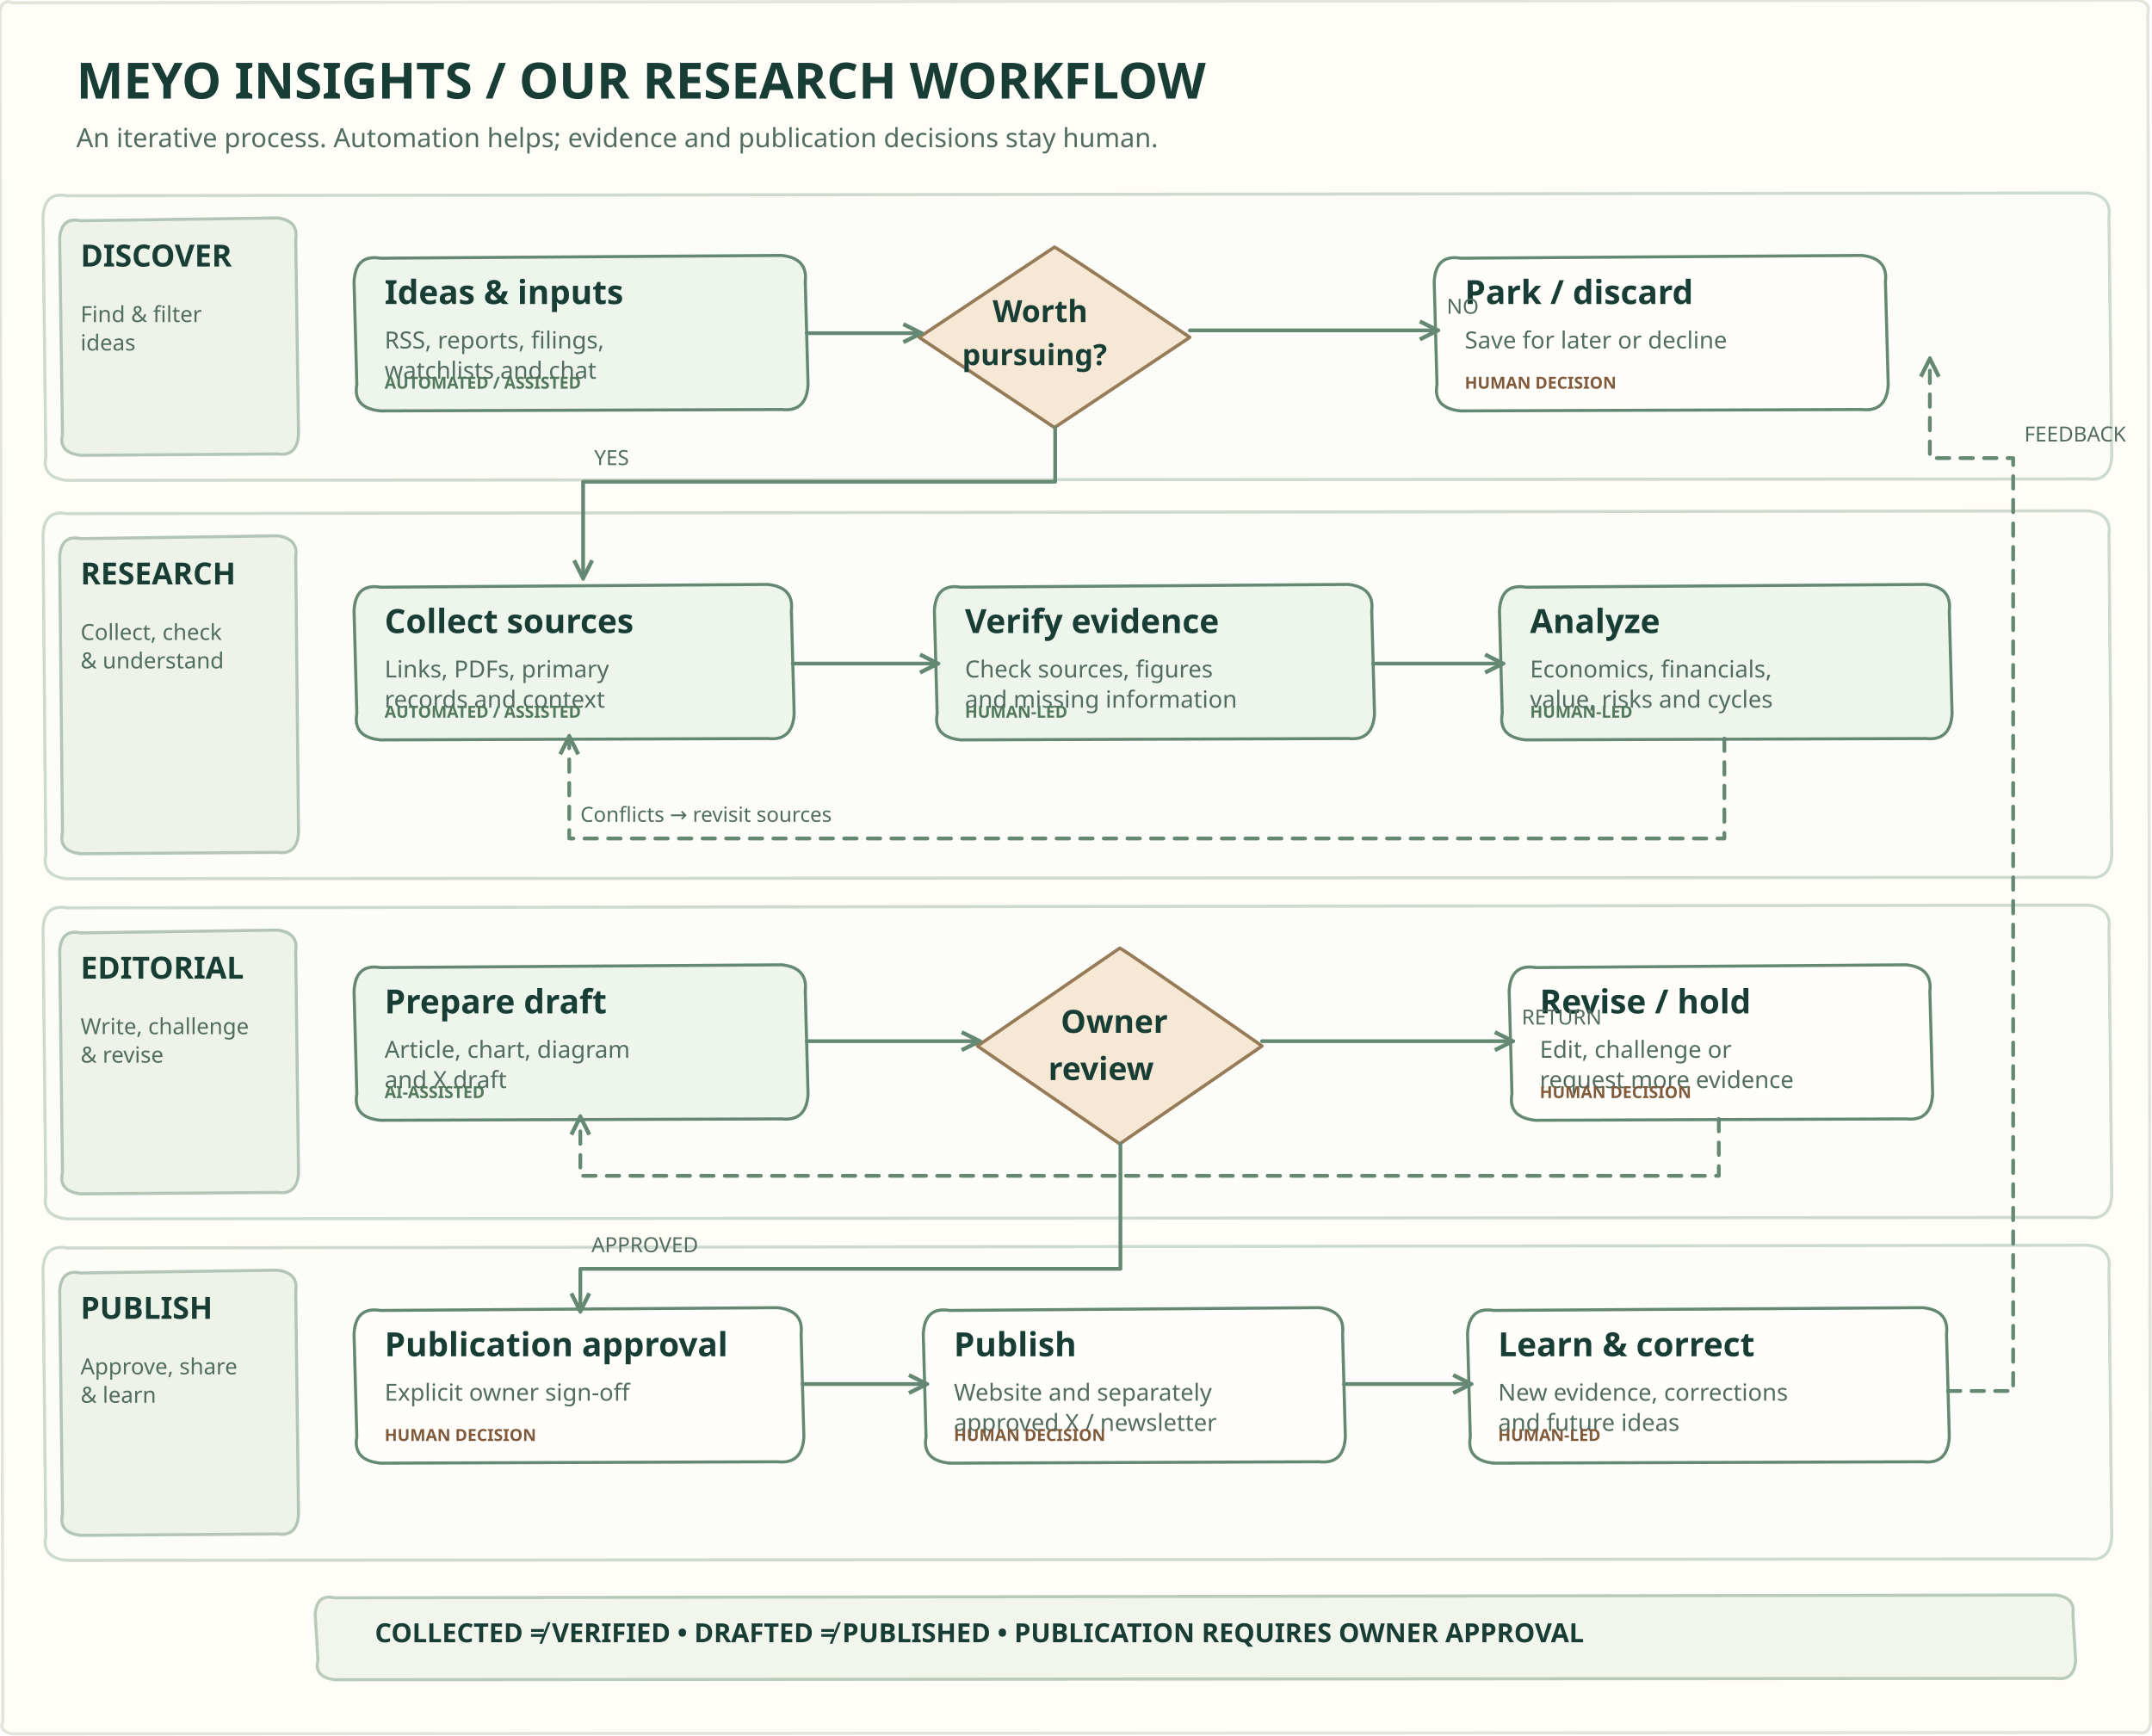
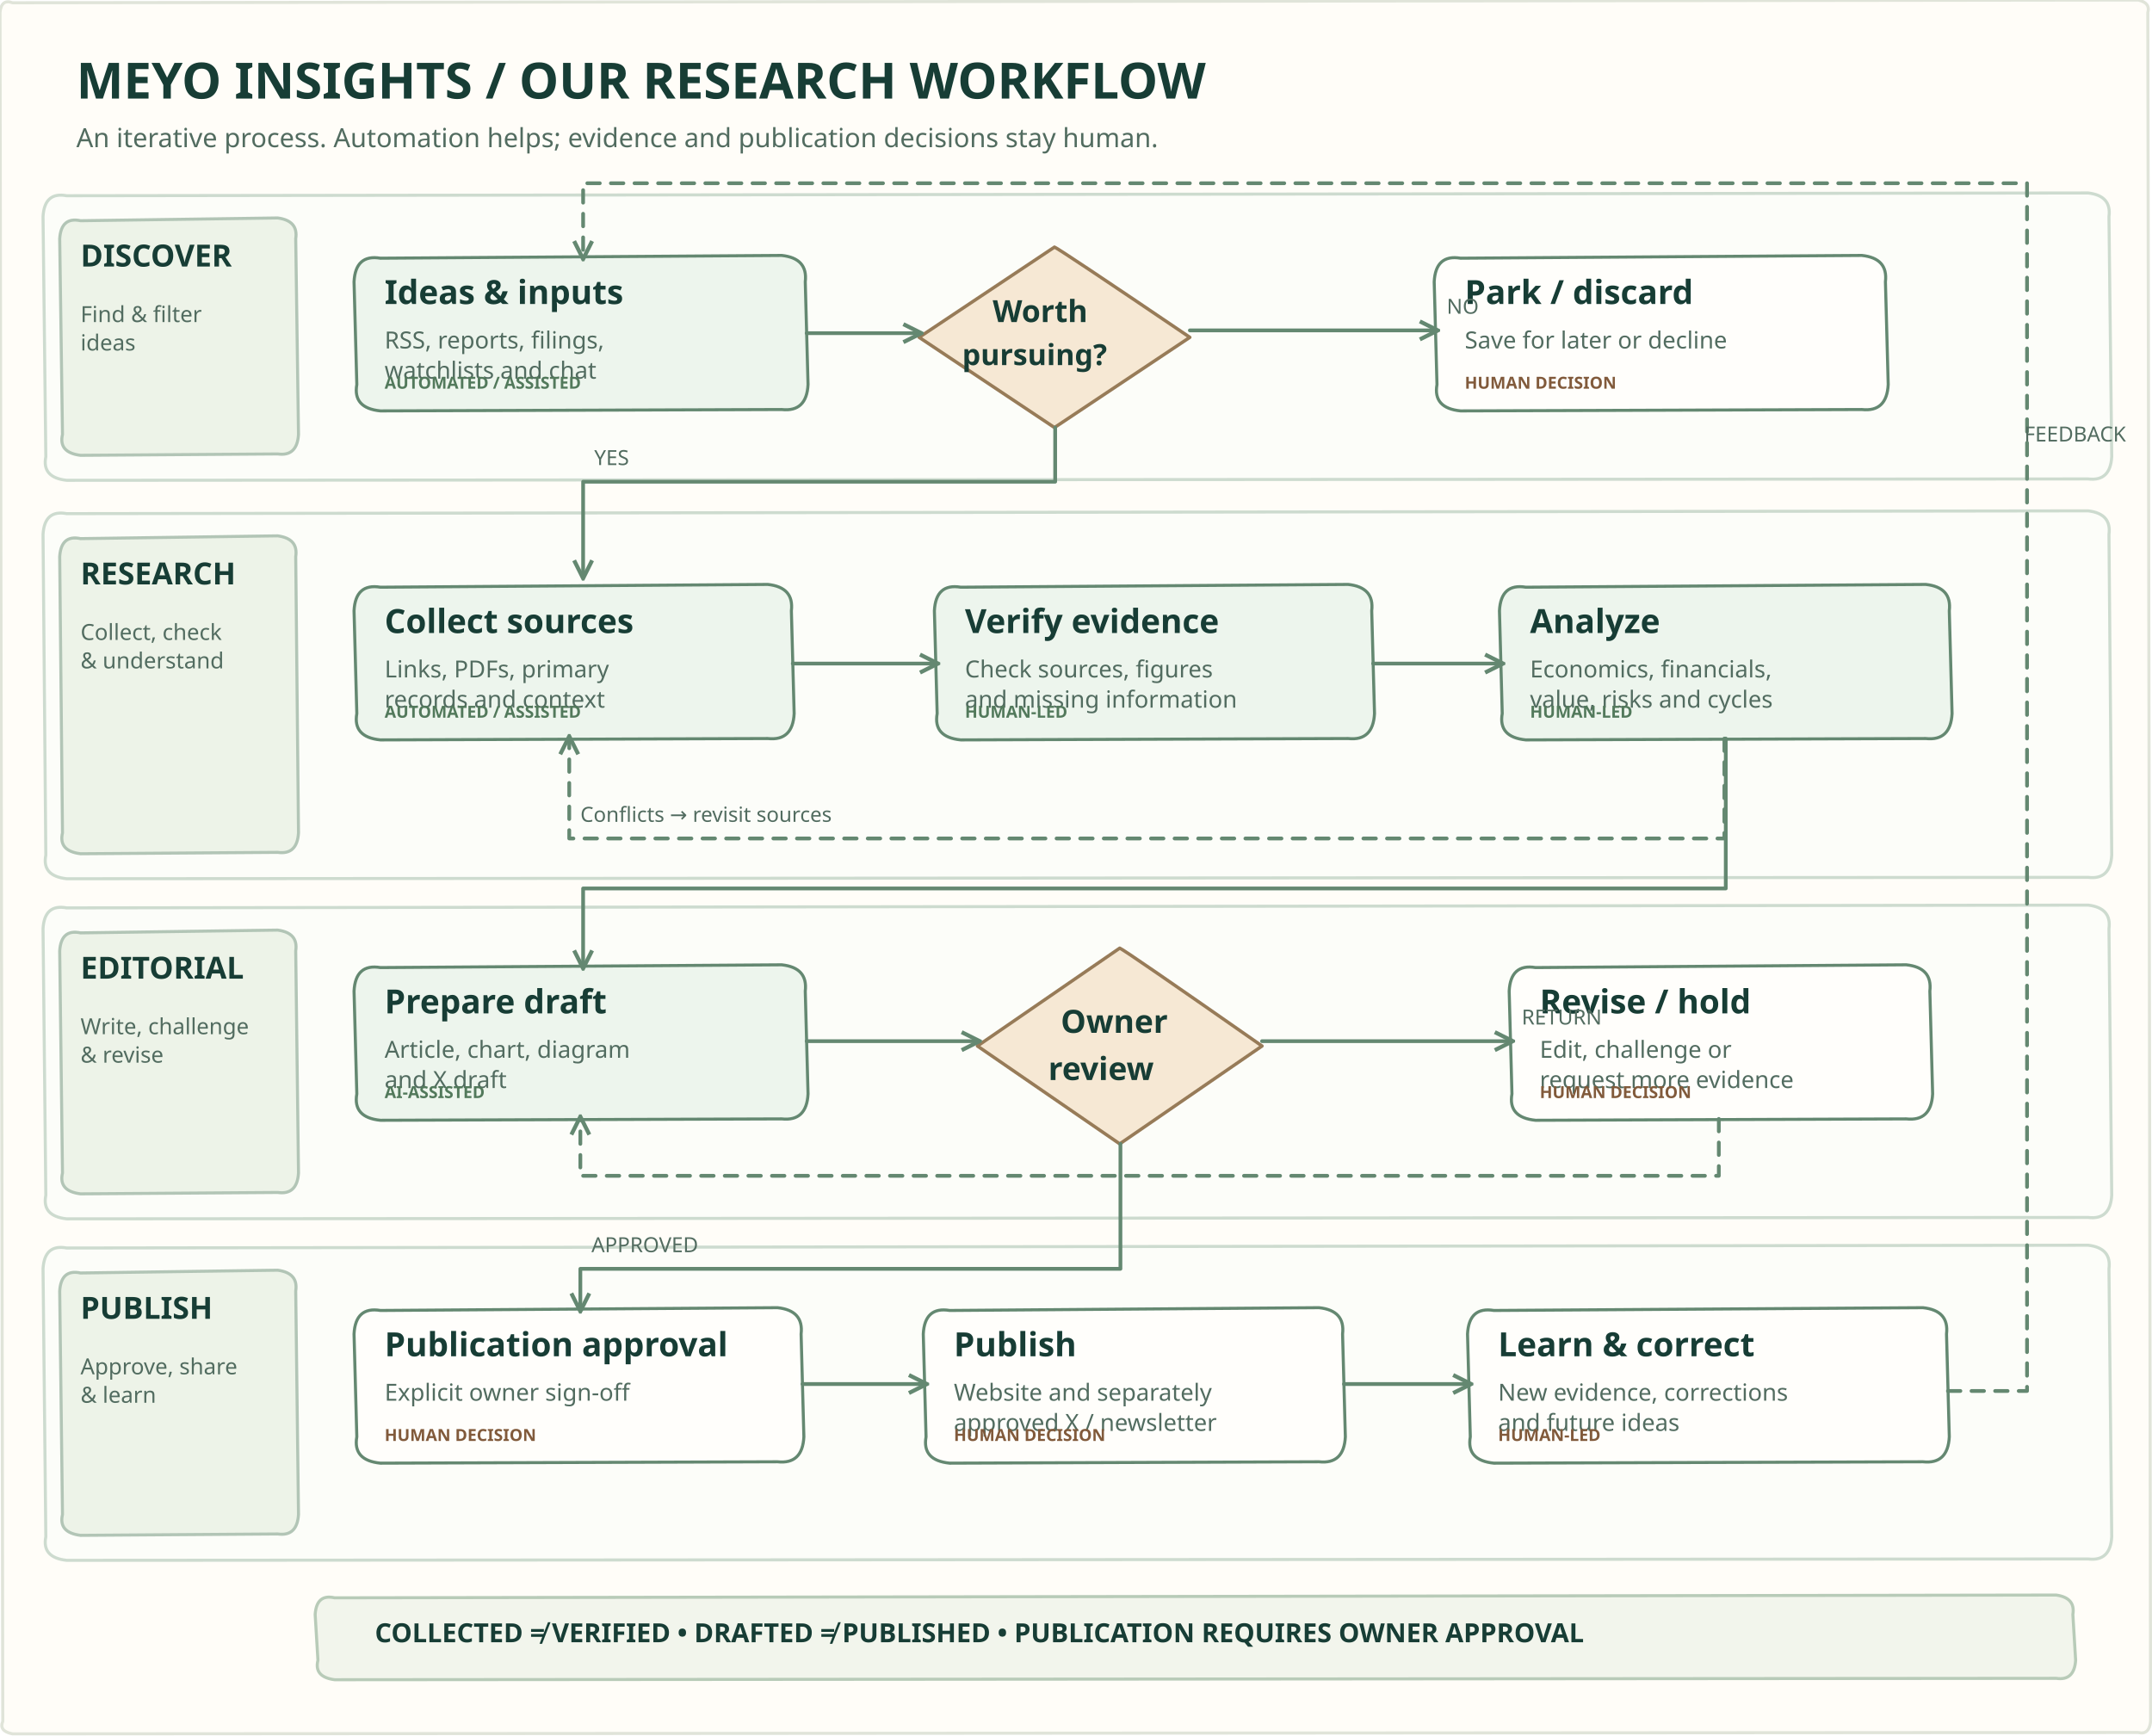
<svg xmlns="http://www.w3.org/2000/svg" width="1550" height="1250" viewBox="0 0 1550 1250" role="img" aria-labelledby="ttl dsc">
  <defs>
    <marker id="head" viewBox="0 0 10 10" refX="8" refY="5" markerWidth="6" markerHeight="6" orient="auto">
      <path d="M1 1 L9 5 L1 9" fill="none" stroke="#648871" stroke-width="1.8" />
    </marker>
  </defs>
  <path d="M9 2 L1540 0 Q1549 2 1547 9 L1549 1240 Q1548 1250 1540 1248 L9 1249 Q-1 1247 2 1240 L0 9 Q1 -1 9 2Z" stroke="#e0e4d9" stroke-width="2.2" fill="#fffdf8" stroke-linejoin="round" />
  <text x="55" y="71" font-family="'Comic Sans MS','Trebuchet MS',sans-serif" font-size="36" font-weight="700" fill="#173d35">
    <tspan x="55" dy="0">MEYO INSIGHTS  /  OUR RESEARCH WORKFLOW</tspan>
  </text>
  <text x="55" y="106" font-family="'Comic Sans MS','Trebuchet MS',sans-serif" font-size="19" fill="#526c60">
    <tspan x="55" dy="0">An iterative process. Automation helps; evidence and publication decisions stay human.</tspan>
  </text>
  <path d="M48 141 L1504 139 Q1521 141 1519 156 L1521 329 Q1520 347 1504 345 L48 346 Q30 344 33 329 L31 156 Q32 138 48 141Z" stroke="#cddbcf" stroke-width="2.2" fill="#fcfdf9" stroke-linejoin="round" />
  <path d="M58 159 L200 157 Q215 159 213 172 L215 313 Q214 329 200 327 L58 328 Q42 326 45 313 L43 172 Q44 156 58 159Z" stroke="#b2c5b6" stroke-width="2.2" fill="#edf3e8" stroke-linejoin="round" />
  <text x="58" y="192" font-family="'Comic Sans MS','Trebuchet MS',sans-serif" font-size="22" font-weight="700" fill="#173d35">
    <tspan x="58" dy="0">DISCOVER</tspan>
  </text>
  <text x="58" y="232" font-family="'Comic Sans MS','Trebuchet MS',sans-serif" font-size="16" fill="#526c60">
    <tspan x="58" dy="0">Find &amp; filter</tspan>
    <tspan x="58" dy="20.48">ideas</tspan>
  </text>
  <path d="M48 370 L1504 368 Q1521 370 1519 385 L1521 616 Q1520 634 1504 632 L48 633 Q30 631 33 616 L31 385 Q32 367 48 370Z" stroke="#cddbcf" stroke-width="2.2" fill="#fcfdf9" stroke-linejoin="round" />
  <path d="M58 388 L200 386 Q215 388 213 401 L215 600 Q214 616 200 614 L58 615 Q42 613 45 600 L43 401 Q44 385 58 388Z" stroke="#b2c5b6" stroke-width="2.2" fill="#edf3e8" stroke-linejoin="round" />
  <text x="58" y="421" font-family="'Comic Sans MS','Trebuchet MS',sans-serif" font-size="22" font-weight="700" fill="#173d35">
    <tspan x="58" dy="0">RESEARCH</tspan>
  </text>
  <text x="58" y="461" font-family="'Comic Sans MS','Trebuchet MS',sans-serif" font-size="16" fill="#526c60">
    <tspan x="58" dy="0">Collect, check</tspan>
    <tspan x="58" dy="20.48">&amp; understand</tspan>
  </text>
  <path d="M48 654 L1504 652 Q1521 654 1519 669 L1521 861 Q1520 879 1504 877 L48 878 Q30 876 33 861 L31 669 Q32 651 48 654Z" stroke="#cddbcf" stroke-width="2.2" fill="#fcfdf9" stroke-linejoin="round" />
  <path d="M58 672 L200 670 Q215 672 213 685 L215 845 Q214 861 200 859 L58 860 Q42 858 45 845 L43 685 Q44 669 58 672Z" stroke="#b2c5b6" stroke-width="2.2" fill="#edf3e8" stroke-linejoin="round" />
  <text x="58" y="705" font-family="'Comic Sans MS','Trebuchet MS',sans-serif" font-size="22" font-weight="700" fill="#173d35">
    <tspan x="58" dy="0">EDITORIAL</tspan>
  </text>
  <text x="58" y="745" font-family="'Comic Sans MS','Trebuchet MS',sans-serif" font-size="16" fill="#526c60">
    <tspan x="58" dy="0">Write, challenge</tspan>
    <tspan x="58" dy="20.48">&amp; revise</tspan>
  </text>
  <path d="M48 899 L1504 897 Q1521 899 1519 914 L1521 1107 Q1520 1125 1504 1123 L48 1124 Q30 1122 33 1107 L31 914 Q32 896 48 899Z" stroke="#cddbcf" stroke-width="2.2" fill="#fcfdf9" stroke-linejoin="round" />
  <path d="M58 917 L200 915 Q215 917 213 930 L215 1091 Q214 1107 200 1105 L58 1106 Q42 1104 45 1091 L43 930 Q44 914 58 917Z" stroke="#b2c5b6" stroke-width="2.2" fill="#edf3e8" stroke-linejoin="round" />
  <text x="58" y="950" font-family="'Comic Sans MS','Trebuchet MS',sans-serif" font-size="22" font-weight="700" fill="#173d35">
    <tspan x="58" dy="0">PUBLISH</tspan>
  </text>
  <text x="58" y="990" font-family="'Comic Sans MS','Trebuchet MS',sans-serif" font-size="16" fill="#526c60">
    <tspan x="58" dy="0">Approve, share</tspan>
    <tspan x="58" dy="20.48">&amp; learn</tspan>
  </text>
  <path d="M274 186 L563 184 Q582 186 580 203 L582 277 Q581 297 563 295 L274 296 Q254 294 257 277 L255 203 Q256 183 274 186Z" stroke="#648871" stroke-width="2.2" fill="#edf5ed" stroke-linejoin="round" />
  <text x="277" y="219" font-family="'Comic Sans MS','Trebuchet MS',sans-serif" font-size="24" font-weight="700" fill="#173d35">
    <tspan x="277" dy="0">Ideas &amp; inputs</tspan>
  </text>
  <text x="277" y="251" font-family="'Comic Sans MS','Trebuchet MS',sans-serif" font-size="17" fill="#526c60">
    <tspan x="277" dy="0">RSS, reports, filings,</tspan>
    <tspan x="277" dy="21.76">watchlists and chat</tspan>
  </text>
  <text x="277" y="280" font-family="'Comic Sans MS','Trebuchet MS',sans-serif" font-size="12" font-weight="700" fill="#52795b">
    <tspan x="277" dy="0">AUTOMATED / ASSISTED</tspan>
  </text>
  <path d="M759.5 178 Q762.5 179 857 243 L759.5 308 L662 243Z" fill="#f6e8d4" stroke="#977b58" stroke-width="2.4" stroke-linejoin="round" />
  <text x="715" y="232" font-family="'Comic Sans MS','Trebuchet MS',sans-serif" font-size="22" font-weight="700" fill="#173d35">
    <tspan x="715" dy="0">Worth</tspan>
  </text>
  <text x="693" y="263" font-family="'Comic Sans MS','Trebuchet MS',sans-serif" font-size="21" font-weight="700" fill="#173d35">
    <tspan x="693" dy="0">pursuing?</tspan>
  </text>
  <path d="M1052 186 L1341 184 Q1360 186 1358 203 L1360 277 Q1359 297 1341 295 L1052 296 Q1032 294 1035 277 L1033 203 Q1034 183 1052 186Z" stroke="#648871" stroke-width="2.2" fill="#fffefb" stroke-linejoin="round" />
  <text x="1055" y="219" font-family="'Comic Sans MS','Trebuchet MS',sans-serif" font-size="24" font-weight="700" fill="#173d35">
    <tspan x="1055" dy="0">Park / discard</tspan>
  </text>
  <text x="1055" y="251" font-family="'Comic Sans MS','Trebuchet MS',sans-serif" font-size="17" fill="#526c60">
    <tspan x="1055" dy="0">Save for later or decline</tspan>
  </text>
  <text x="1055" y="280" font-family="'Comic Sans MS','Trebuchet MS',sans-serif" font-size="12" font-weight="700" fill="#815a3b">
    <tspan x="1055" dy="0">HUMAN DECISION</tspan>
  </text>
  <path d="M581 240 L662 240" fill="none" stroke="#648871" stroke-width="2.7" stroke-linecap="round" stroke-linejoin="round" marker-end="url(#head)" />
  <path d="M857 238 L1034 238" fill="none" stroke="#648871" stroke-width="2.7" stroke-linecap="round" stroke-linejoin="round" marker-end="url(#head)" />
  <text x="1042" y="226" font-family="'Comic Sans MS','Trebuchet MS',sans-serif" font-size="15" fill="#526c60">
    <tspan x="1042" dy="0">NO</tspan>
  </text>
  <path d="M760 308 L760 347 L420 347 L420 415" fill="none" stroke="#648871" stroke-width="2.7" stroke-linecap="round" stroke-linejoin="round" marker-end="url(#head)" />
  <text x="428" y="335" font-family="'Comic Sans MS','Trebuchet MS',sans-serif" font-size="15" fill="#526c60">
    <tspan x="428" dy="0">YES</tspan>
  </text>
  <path d="M274 423 L553 421 Q572 423 570 440 L572 514 Q571 534 553 532 L274 533 Q254 531 257 514 L255 440 Q256 420 274 423Z" stroke="#648871" stroke-width="2.2" fill="#edf5ed" stroke-linejoin="round" />
  <text x="277" y="456" font-family="'Comic Sans MS','Trebuchet MS',sans-serif" font-size="24" font-weight="700" fill="#173d35">
    <tspan x="277" dy="0">Collect sources</tspan>
  </text>
  <text x="277" y="488" font-family="'Comic Sans MS','Trebuchet MS',sans-serif" font-size="17" fill="#526c60">
    <tspan x="277" dy="0">Links, PDFs, primary</tspan>
    <tspan x="277" dy="21.76">records and context</tspan>
  </text>
  <text x="277" y="517" font-family="'Comic Sans MS','Trebuchet MS',sans-serif" font-size="12" font-weight="700" fill="#52795b">
    <tspan x="277" dy="0">AUTOMATED / ASSISTED</tspan>
  </text>
  <path d="M692 423 L971 421 Q990 423 988 440 L990 514 Q989 534 971 532 L692 533 Q672 531 675 514 L673 440 Q674 420 692 423Z" stroke="#648871" stroke-width="2.2" fill="#edf5ed" stroke-linejoin="round" />
  <text x="695" y="456" font-family="'Comic Sans MS','Trebuchet MS',sans-serif" font-size="24" font-weight="700" fill="#173d35">
    <tspan x="695" dy="0">Verify evidence</tspan>
  </text>
  <text x="695" y="488" font-family="'Comic Sans MS','Trebuchet MS',sans-serif" font-size="17" fill="#526c60">
    <tspan x="695" dy="0">Check sources, figures</tspan>
    <tspan x="695" dy="21.76">and missing information</tspan>
  </text>
  <text x="695" y="517" font-family="'Comic Sans MS','Trebuchet MS',sans-serif" font-size="12" font-weight="700" fill="#52795b">
    <tspan x="695" dy="0">HUMAN-LED</tspan>
  </text>
  <path d="M1099 423 L1387 421 Q1406 423 1404 440 L1406 514 Q1405 534 1387 532 L1099 533 Q1079 531 1082 514 L1080 440 Q1081 420 1099 423Z" stroke="#648871" stroke-width="2.2" fill="#edf5ed" stroke-linejoin="round" />
  <text x="1102" y="456" font-family="'Comic Sans MS','Trebuchet MS',sans-serif" font-size="24" font-weight="700" fill="#173d35">
    <tspan x="1102" dy="0">Analyze</tspan>
  </text>
  <text x="1102" y="488" font-family="'Comic Sans MS','Trebuchet MS',sans-serif" font-size="17" fill="#526c60">
    <tspan x="1102" dy="0">Economics, financials,</tspan>
    <tspan x="1102" dy="21.76">value, risks and cycles</tspan>
  </text>
  <text x="1102" y="517" font-family="'Comic Sans MS','Trebuchet MS',sans-serif" font-size="12" font-weight="700" fill="#52795b">
    <tspan x="1102" dy="0">HUMAN-LED</tspan>
  </text>
  <path d="M571 478 L674 478" fill="none" stroke="#648871" stroke-width="2.7" stroke-linecap="round" stroke-linejoin="round" marker-end="url(#head)" />
  <path d="M989 478 L1081 478" fill="none" stroke="#648871" stroke-width="2.7" stroke-linecap="round" stroke-linejoin="round" marker-end="url(#head)" />
  <path d="M1242 532 L1242 604 L410 604 L410 532" fill="none" stroke="#648871" stroke-width="2.7" stroke-linecap="round" stroke-linejoin="round" stroke-dasharray="9 8" marker-end="url(#head)" />
  <text x="418" y="592" font-family="'Comic Sans MS','Trebuchet MS',sans-serif" font-size="15" fill="#526c60">
    <tspan x="418" dy="0">Conflicts → revisit sources</tspan>
  </text>
  <path d="M274 697 L563 695 Q582 697 580 714 L582 788 Q581 808 563 806 L274 807 Q254 805 257 788 L255 714 Q256 694 274 697Z" stroke="#648871" stroke-width="2.2" fill="#edf5ed" stroke-linejoin="round" />
  <text x="277" y="730" font-family="'Comic Sans MS','Trebuchet MS',sans-serif" font-size="24" font-weight="700" fill="#173d35">
    <tspan x="277" dy="0">Prepare draft</tspan>
  </text>
  <text x="277" y="762" font-family="'Comic Sans MS','Trebuchet MS',sans-serif" font-size="17" fill="#526c60">
    <tspan x="277" dy="0">Article, chart, diagram</tspan>
    <tspan x="277" dy="21.76">and X draft</tspan>
  </text>
  <text x="277" y="791" font-family="'Comic Sans MS','Trebuchet MS',sans-serif" font-size="12" font-weight="700" fill="#52795b">
    <tspan x="277" dy="0">AI-ASSISTED</tspan>
  </text>
  <path d="M806.5 683 Q809.5 684 909 753.5 L806.5 824 L704 753.5Z" fill="#f6e8d4" stroke="#977b58" stroke-width="2.4" stroke-linejoin="round" />
  <text x="764" y="744" font-family="'Comic Sans MS','Trebuchet MS',sans-serif" font-size="23" font-weight="700" fill="#173d35">
    <tspan x="764" dy="0">Owner</tspan>
  </text>
  <text x="755" y="778" font-family="'Comic Sans MS','Trebuchet MS',sans-serif" font-size="23" font-weight="700" fill="#173d35">
    <tspan x="755" dy="0">review</tspan>
  </text>
  <path d="M1106 697 L1373 695 Q1392 697 1390 714 L1392 788 Q1391 808 1373 806 L1106 807 Q1086 805 1089 788 L1087 714 Q1088 694 1106 697Z" stroke="#648871" stroke-width="2.2" fill="#fffefb" stroke-linejoin="round" />
  <text x="1109" y="730" font-family="'Comic Sans MS','Trebuchet MS',sans-serif" font-size="24" font-weight="700" fill="#173d35">
    <tspan x="1109" dy="0">Revise / hold</tspan>
  </text>
  <text x="1109" y="762" font-family="'Comic Sans MS','Trebuchet MS',sans-serif" font-size="17" fill="#526c60">
    <tspan x="1109" dy="0">Edit, challenge or</tspan>
    <tspan x="1109" dy="21.76">request more evidence</tspan>
  </text>
  <text x="1109" y="791" font-family="'Comic Sans MS','Trebuchet MS',sans-serif" font-size="12" font-weight="700" fill="#815a3b">
    <tspan x="1109" dy="0">HUMAN DECISION</tspan>
  </text>
  <path d="M581 750 L704 750" fill="none" stroke="#648871" stroke-width="2.7" stroke-linecap="round" stroke-linejoin="round" marker-end="url(#head)" />
  <path d="M909 750 L1088 750" fill="none" stroke="#648871" stroke-width="2.7" stroke-linecap="round" stroke-linejoin="round" marker-end="url(#head)" />
  <text x="1096" y="738" font-family="'Comic Sans MS','Trebuchet MS',sans-serif" font-size="15" fill="#526c60">
    <tspan x="1096" dy="0">RETURN</tspan>
  </text>
  <path d="M1238 806 L1238 847 L418 847 L418 806" fill="none" stroke="#648871" stroke-width="2.7" stroke-linecap="round" stroke-linejoin="round" stroke-dasharray="9 8" marker-end="url(#head)" />
  <path d="M274 944 L560 942 Q579 944 577 961 L579 1035 Q578 1055 560 1053 L274 1054 Q254 1052 257 1035 L255 961 Q256 941 274 944Z" stroke="#648871" stroke-width="2.2" fill="#fffefb" stroke-linejoin="round" />
  <text x="277" y="977" font-family="'Comic Sans MS','Trebuchet MS',sans-serif" font-size="24" font-weight="700" fill="#173d35">
    <tspan x="277" dy="0">Publication approval</tspan>
  </text>
  <text x="277" y="1009" font-family="'Comic Sans MS','Trebuchet MS',sans-serif" font-size="17" fill="#526c60">
    <tspan x="277" dy="0">Explicit owner sign-off</tspan>
  </text>
  <text x="277" y="1038" font-family="'Comic Sans MS','Trebuchet MS',sans-serif" font-size="12" font-weight="700" fill="#815a3b">
    <tspan x="277" dy="0">HUMAN DECISION</tspan>
  </text>
  <path d="M684 944 L950 942 Q969 944 967 961 L969 1035 Q968 1055 950 1053 L684 1054 Q664 1052 667 1035 L665 961 Q666 941 684 944Z" stroke="#648871" stroke-width="2.2" fill="#fffefb" stroke-linejoin="round" />
  <text x="687" y="977" font-family="'Comic Sans MS','Trebuchet MS',sans-serif" font-size="24" font-weight="700" fill="#173d35">
    <tspan x="687" dy="0">Publish</tspan>
  </text>
  <text x="687" y="1009" font-family="'Comic Sans MS','Trebuchet MS',sans-serif" font-size="17" fill="#526c60">
    <tspan x="687" dy="0">Website and separately</tspan>
    <tspan x="687" dy="21.76">approved X / newsletter</tspan>
  </text>
  <text x="687" y="1038" font-family="'Comic Sans MS','Trebuchet MS',sans-serif" font-size="12" font-weight="700" fill="#815a3b">
    <tspan x="687" dy="0">HUMAN DECISION</tspan>
  </text>
  <path d="M1076 944 L1385 942 Q1404 944 1402 961 L1404 1035 Q1403 1055 1385 1053 L1076 1054 Q1056 1052 1059 1035 L1057 961 Q1058 941 1076 944Z" stroke="#648871" stroke-width="2.2" fill="#fffefb" stroke-linejoin="round" />
  <text x="1079" y="977" font-family="'Comic Sans MS','Trebuchet MS',sans-serif" font-size="24" font-weight="700" fill="#173d35">
    <tspan x="1079" dy="0">Learn &amp; correct</tspan>
  </text>
  <text x="1079" y="1009" font-family="'Comic Sans MS','Trebuchet MS',sans-serif" font-size="17" fill="#526c60">
    <tspan x="1079" dy="0">New evidence, corrections</tspan>
    <tspan x="1079" dy="21.76">and future ideas</tspan>
  </text>
  <text x="1079" y="1038" font-family="'Comic Sans MS','Trebuchet MS',sans-serif" font-size="12" font-weight="700" fill="#815a3b">
    <tspan x="1079" dy="0">HUMAN-LED</tspan>
  </text>
  <path d="M807 824 L807 914 L418 914 L418 943" fill="none" stroke="#648871" stroke-width="2.7" stroke-linecap="round" stroke-linejoin="round" marker-end="url(#head)" />
  <text x="426" y="902" font-family="'Comic Sans MS','Trebuchet MS',sans-serif" font-size="15" fill="#526c60">
    <tspan x="426" dy="0">APPROVED</tspan>
  </text>
  <path d="M578 997 L666 997" fill="none" stroke="#648871" stroke-width="2.7" stroke-linecap="round" stroke-linejoin="round" marker-end="url(#head)" />
  <path d="M968 997 L1058 997" fill="none" stroke="#648871" stroke-width="2.7" stroke-linecap="round" stroke-linejoin="round" marker-end="url(#head)" />
-   <path d="M1403 1002 L1450 1002 L1450 330 L1390 330 L1390 260" fill="none" stroke="#648871" stroke-width="2.7" stroke-linecap="round" stroke-linejoin="round" stroke-dasharray="9 8" marker-end="url(#head)" />
+   <path d="M1403 1002 L1460 1002 L1460 132 L420 132 L420 185" fill="none" stroke="#648871" stroke-width="2.7" stroke-linecap="round" stroke-linejoin="round" stroke-dasharray="9 8" marker-end="url(#head)" />
  <text x="1458" y="318" font-family="'Comic Sans MS','Trebuchet MS',sans-serif" font-size="15" fill="#526c60">
    <tspan x="1458" dy="0">FEEDBACK</tspan>
  </text>
  <path d="M241 1151 L1481 1149 Q1495 1151 1493 1163 L1495 1196 Q1494 1211 1481 1209 L241 1210 Q226 1208 229 1196 L227 1163 Q228 1148 241 1151Z" stroke="#b8cbb8" stroke-width="2.2" fill="#f2f5ec" stroke-linejoin="round" />
  <text x="270" y="1183" font-family="'Comic Sans MS','Trebuchet MS',sans-serif" font-size="19" font-weight="700" fill="#173d35">
    <tspan x="270" dy="0">COLLECTED ≠ VERIFIED       •       DRAFTED ≠ PUBLISHED       •       PUBLICATION REQUIRES OWNER APPROVAL</tspan>
  </text>
+   <path d="M1243 532 L1243 640 L420 640 L420 696" fill="none" stroke="#648871" stroke-width="2.7" stroke-linecap="round" stroke-linejoin="round" marker-end="url(#head)" />
</svg>
